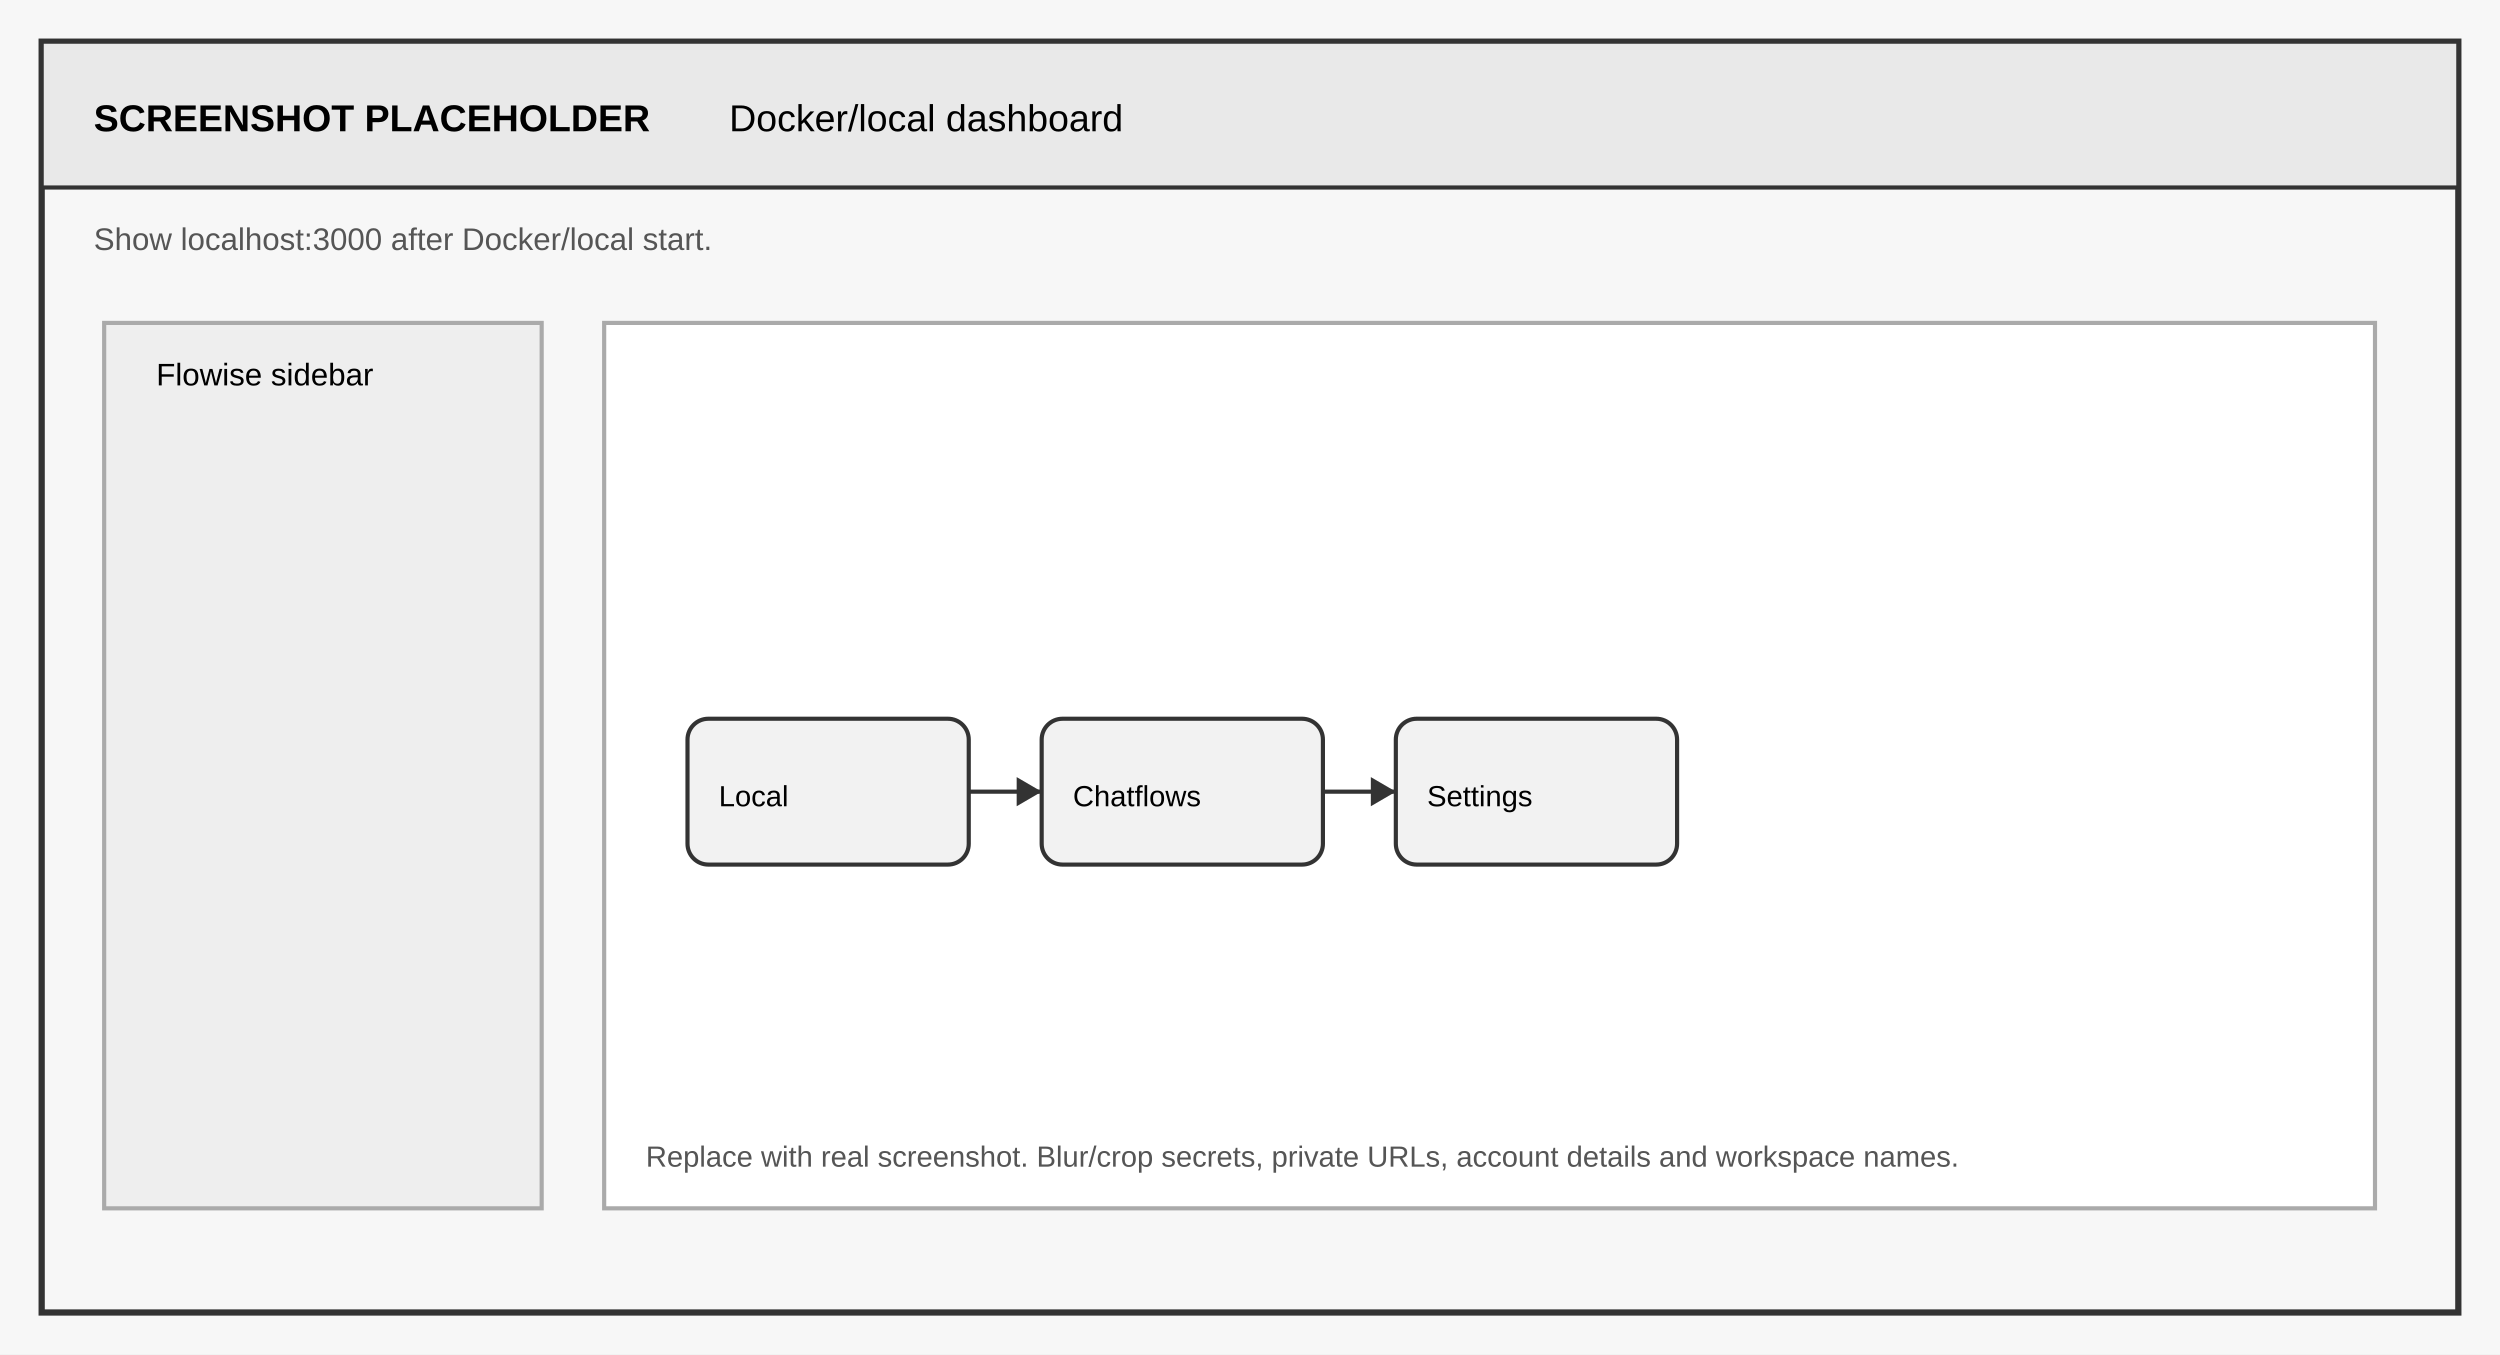
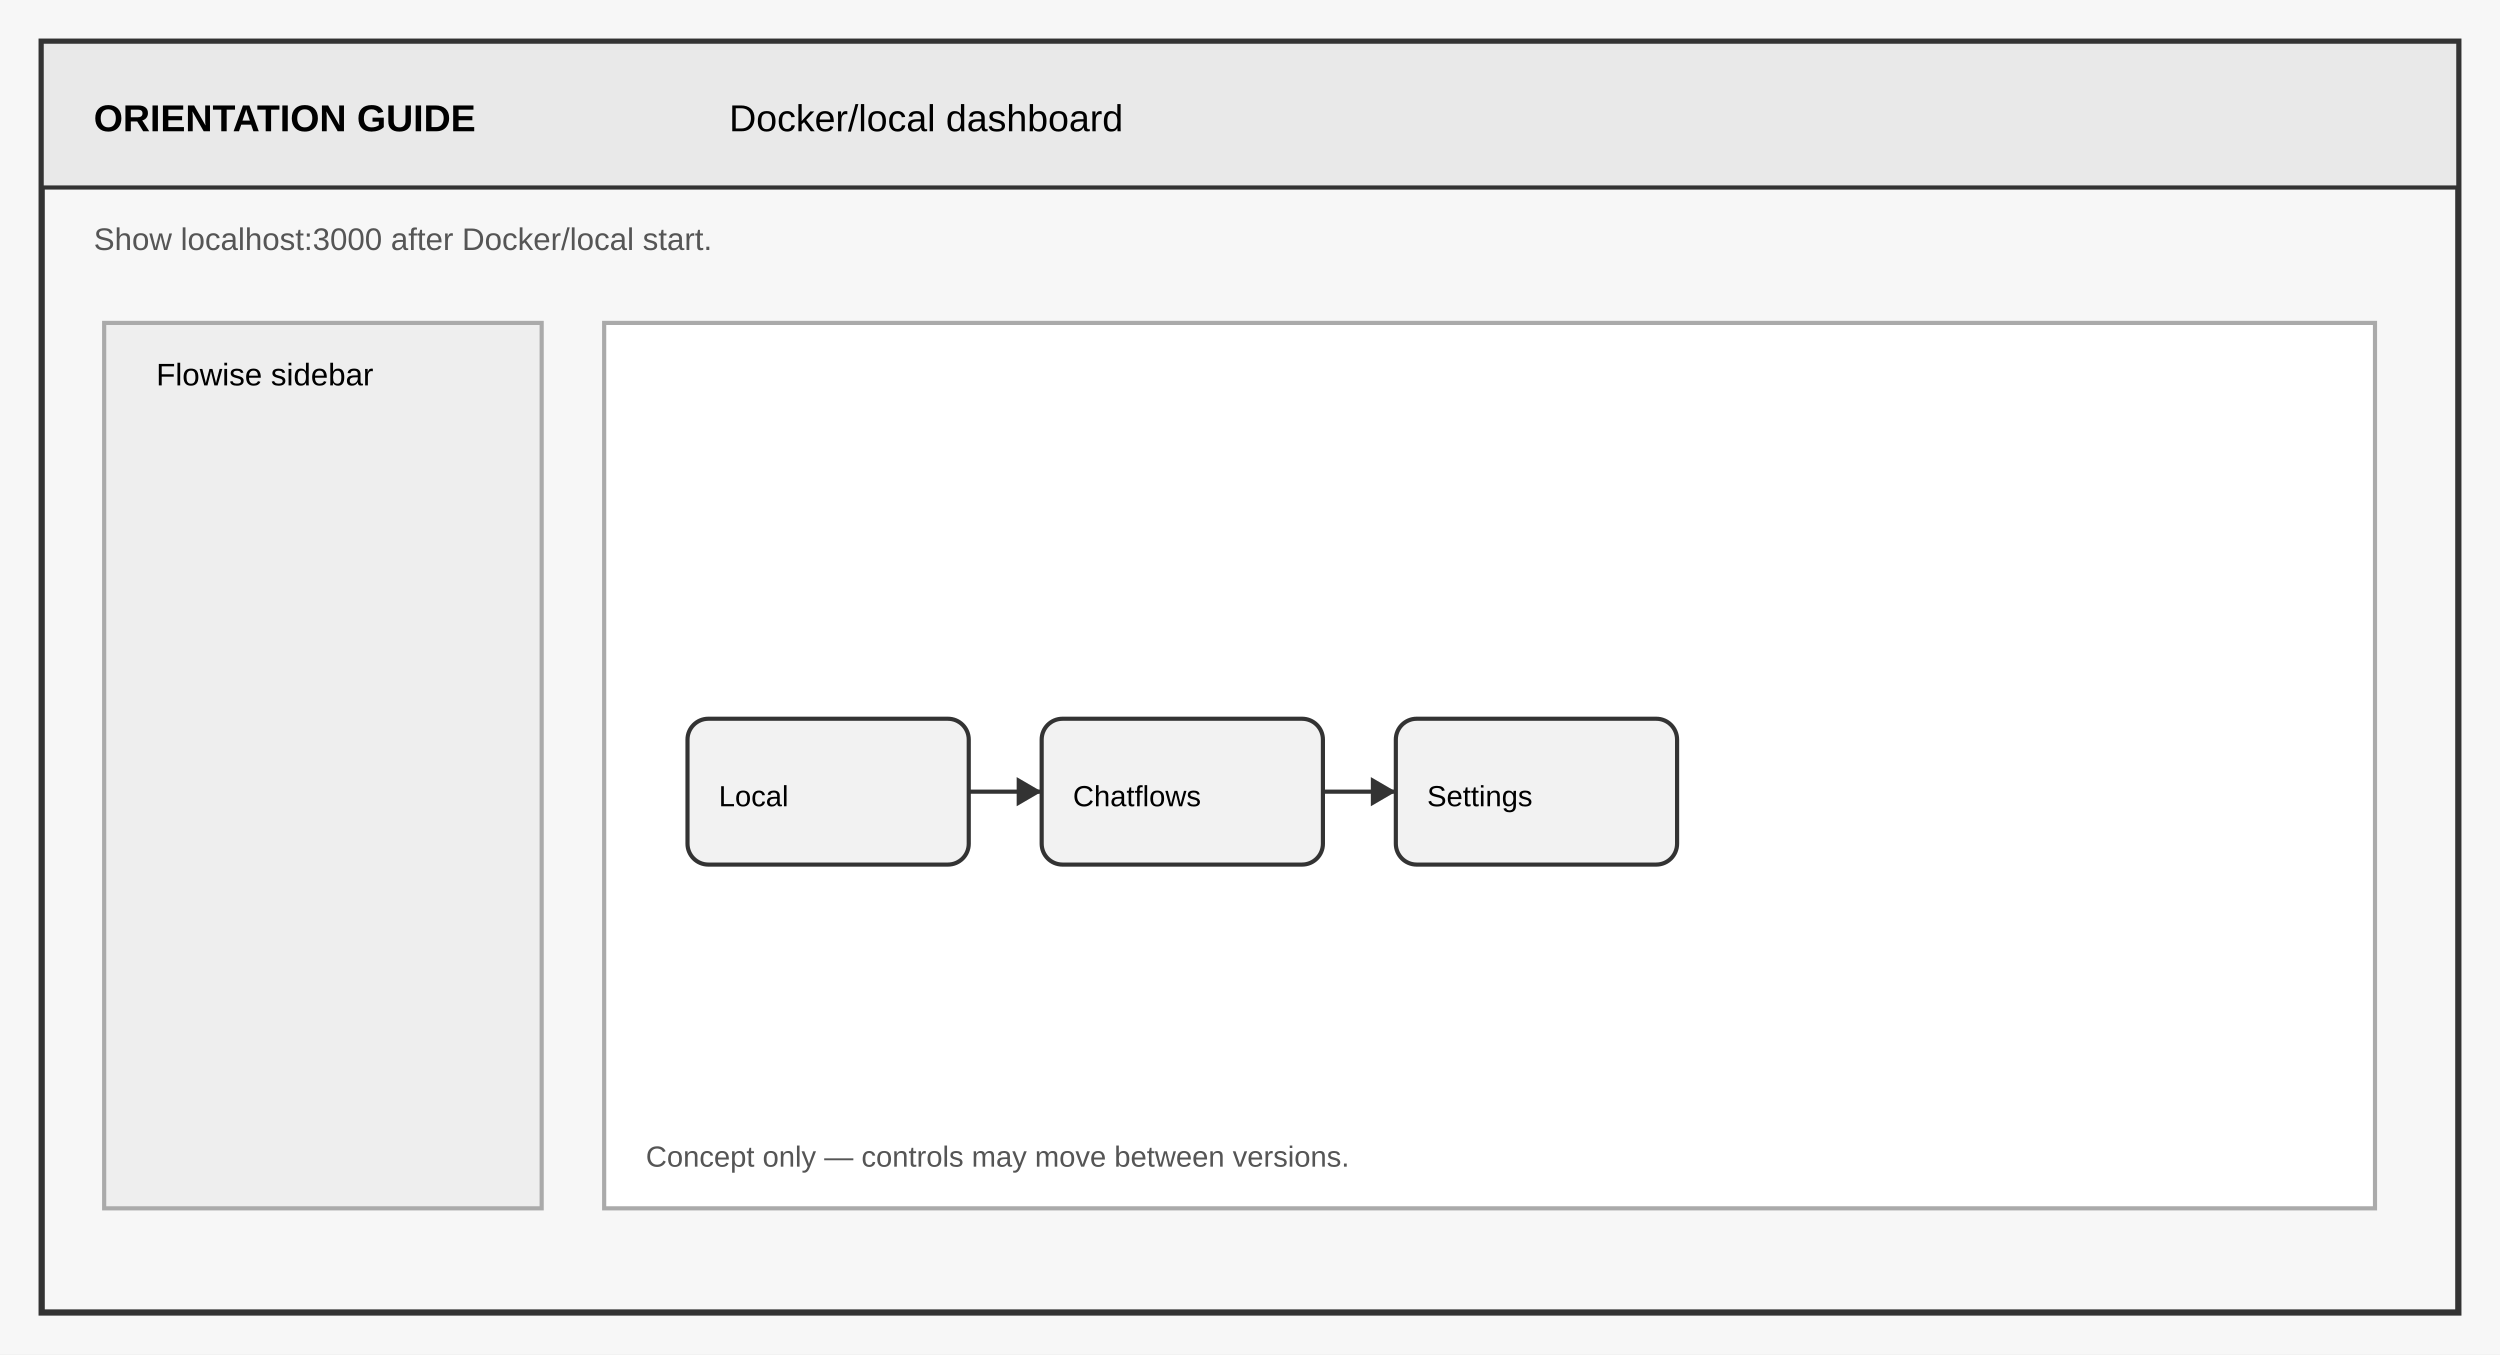
<svg xmlns="http://www.w3.org/2000/svg" width="1200" height="650" viewBox="0 0 1200 650">
  <rect width="100%" height="100%" fill="#f7f7f7" />
  <rect x="20" y="20" width="1160" height="610" fill="none" stroke="#333" stroke-width="3" />
  <rect x="20" y="20" width="1160" height="70" fill="#e9e9e9" stroke="#333" stroke-width="2" />
-   <text x="45" y="63" font-family="Arial" font-size="18" font-weight="700">SCREENSHOT PLACEHOLDER</text>
+   <text x="45" y="63" font-family="Arial" font-size="18" font-weight="700">ORIENTATION GUIDE</text>
  <text x="350" y="63" font-family="Arial" font-size="18">Docker/local dashboard</text>
  <text x="45" y="120" font-family="Arial" font-size="15" fill="#555">Show localhost:3000 after Docker/local start.</text>
  <rect x="50" y="155" width="210" height="425" fill="#eee" stroke="#aaa" stroke-width="2" />
  <text x="75" y="185" font-family="Arial" font-size="15">Flowise sidebar</text>
  <rect x="290" y="155" width="850" height="425" fill="#fff" stroke="#aaa" stroke-width="2" />
  <rect x="330" y="345" width="135" height="70" rx="10" fill="#f2f2f2" stroke="#333" stroke-width="2" />
  <text x="345" y="387" font-family="Arial" font-size="14">Local</text>
  <line x1="465" y1="380" x2="500" y2="380" stroke="#333" stroke-width="2" />
  <polygon points="500,380 488,373 488,387" fill="#333" />
  <rect x="500" y="345" width="135" height="70" rx="10" fill="#f2f2f2" stroke="#333" stroke-width="2" />
  <text x="515" y="387" font-family="Arial" font-size="14">Chatflows</text>
  <line x1="635" y1="380" x2="670" y2="380" stroke="#333" stroke-width="2" />
  <polygon points="670,380 658,373 658,387" fill="#333" />
  <rect x="670" y="345" width="135" height="70" rx="10" fill="#f2f2f2" stroke="#333" stroke-width="2" />
  <text x="685" y="387" font-family="Arial" font-size="14">Settings</text>
-   <text x="310" y="560" font-family="Arial" font-size="14" fill="#555">Replace with real screenshot. Blur/crop secrets, private URLs, account details and workspace names.</text>
+   <text x="310" y="560" font-family="Arial" font-size="14" fill="#555">Concept only — controls may move between versions.</text>
</svg>
